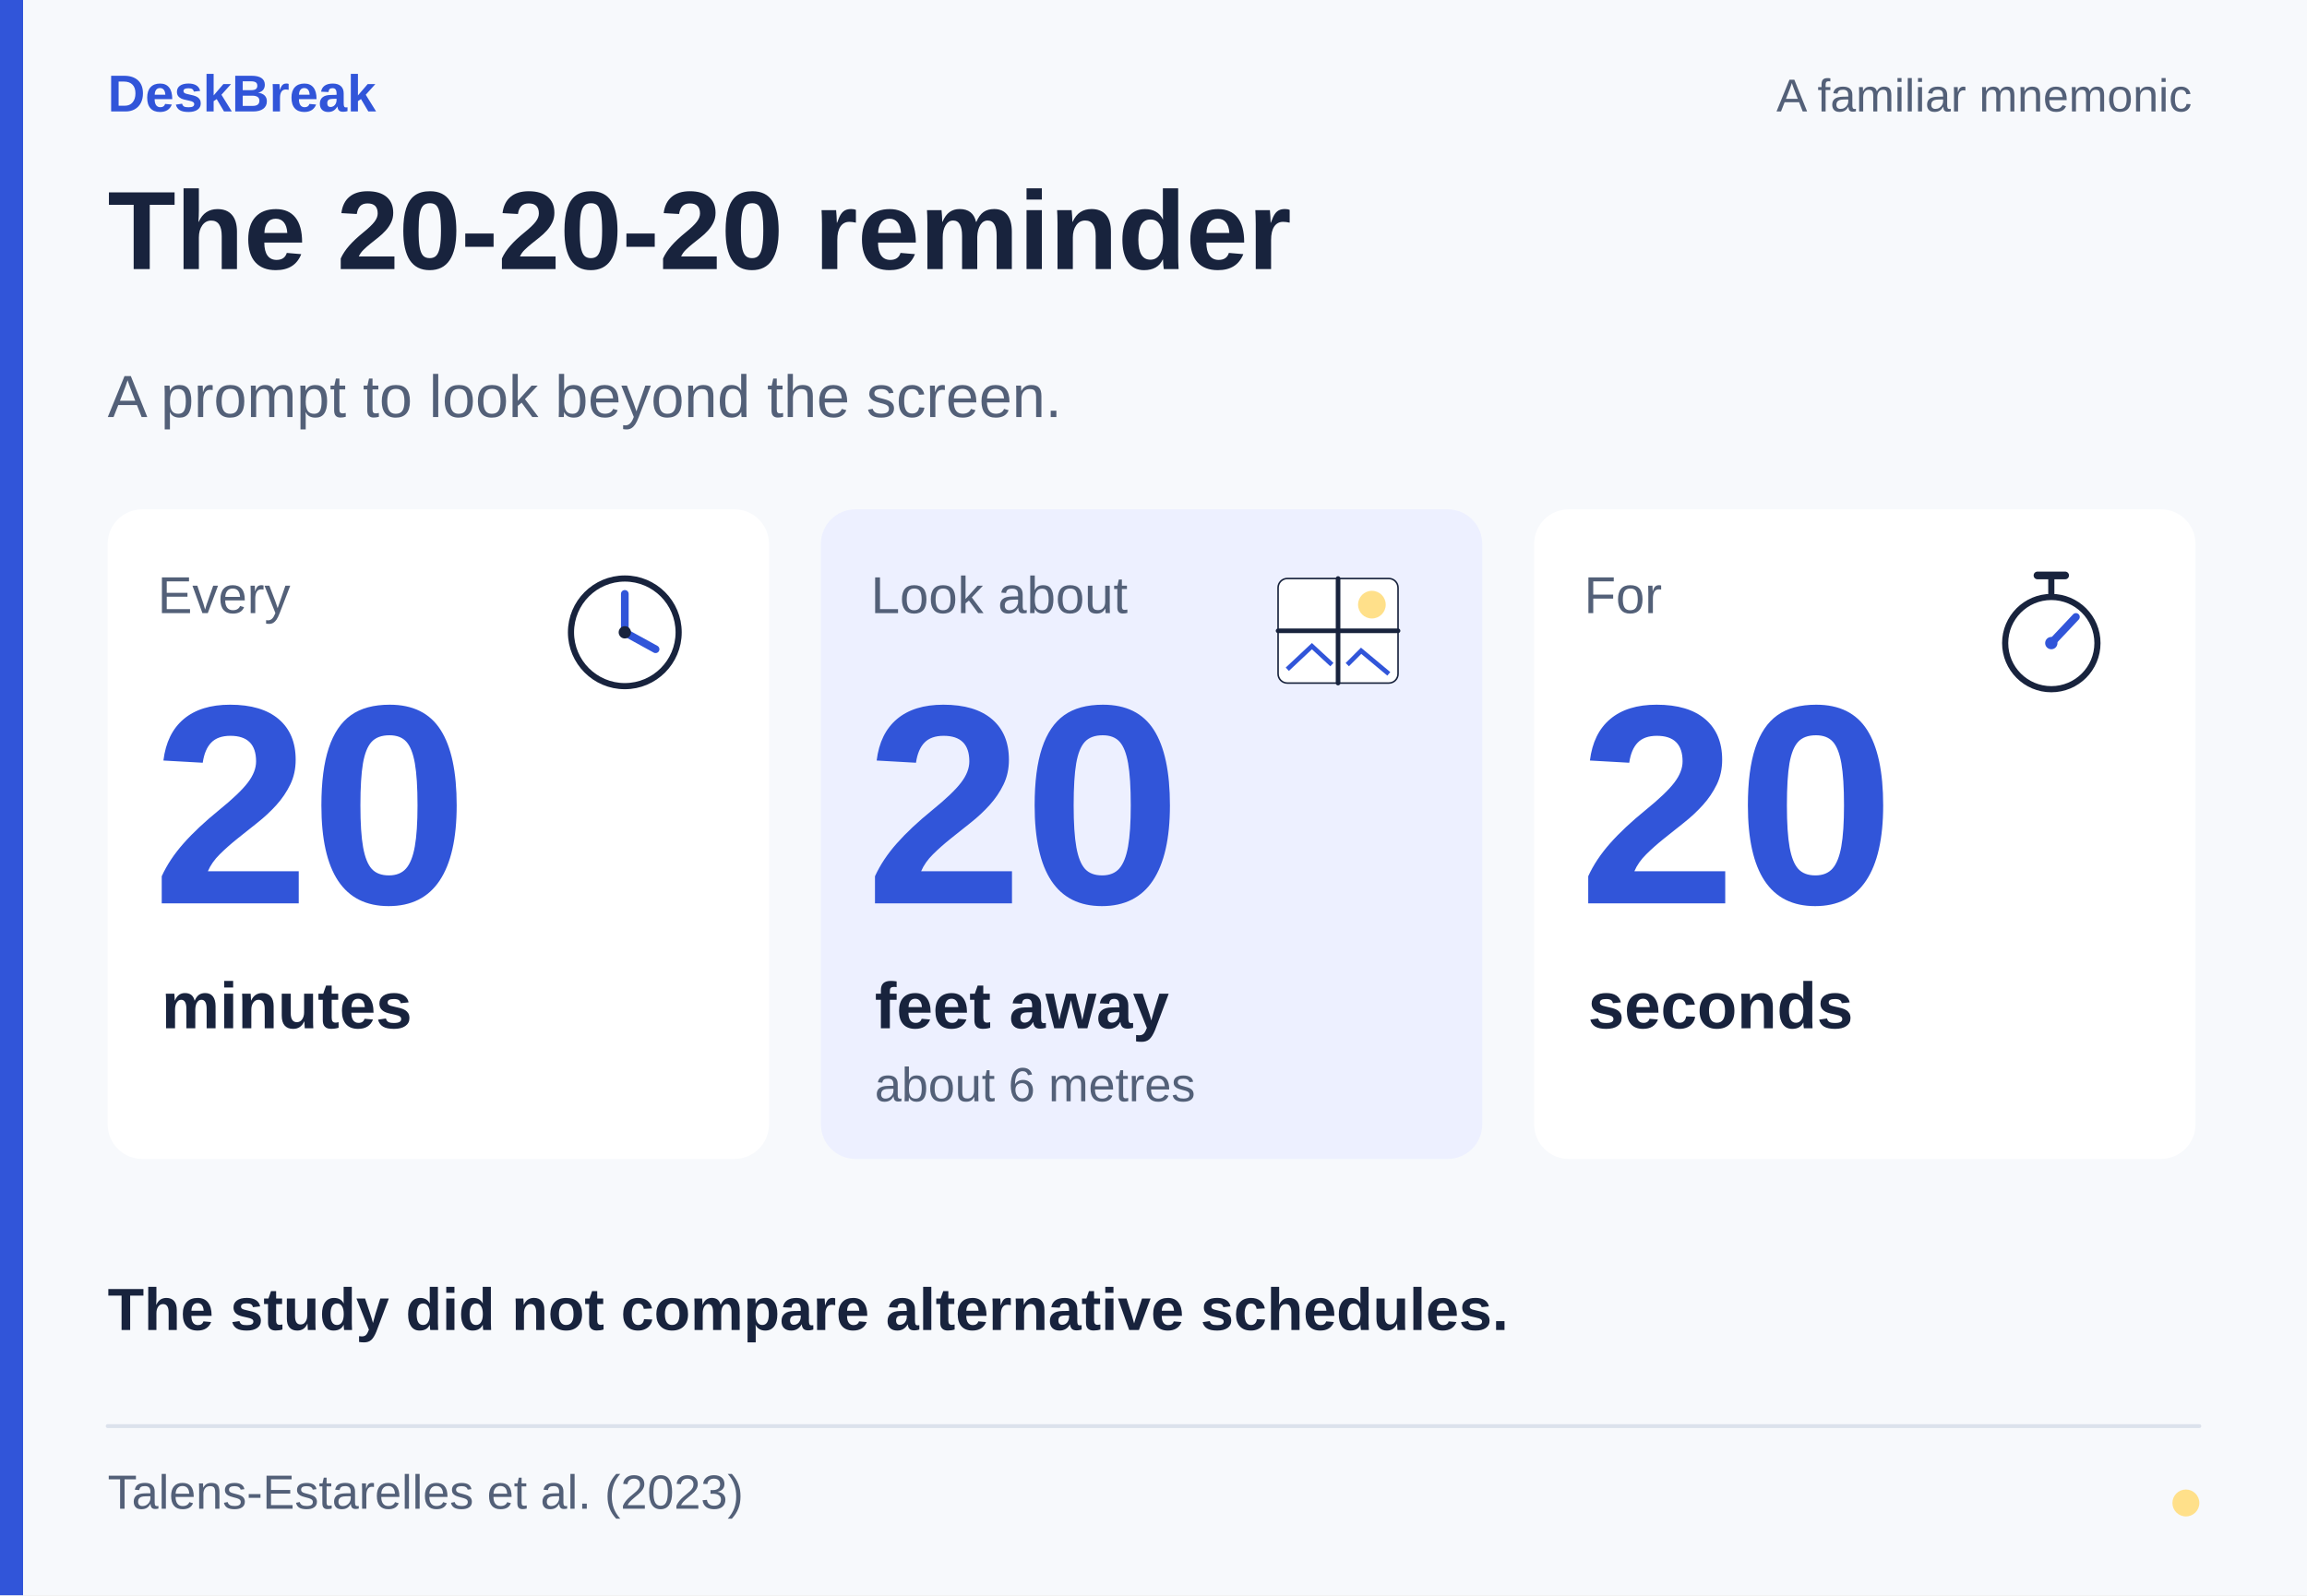
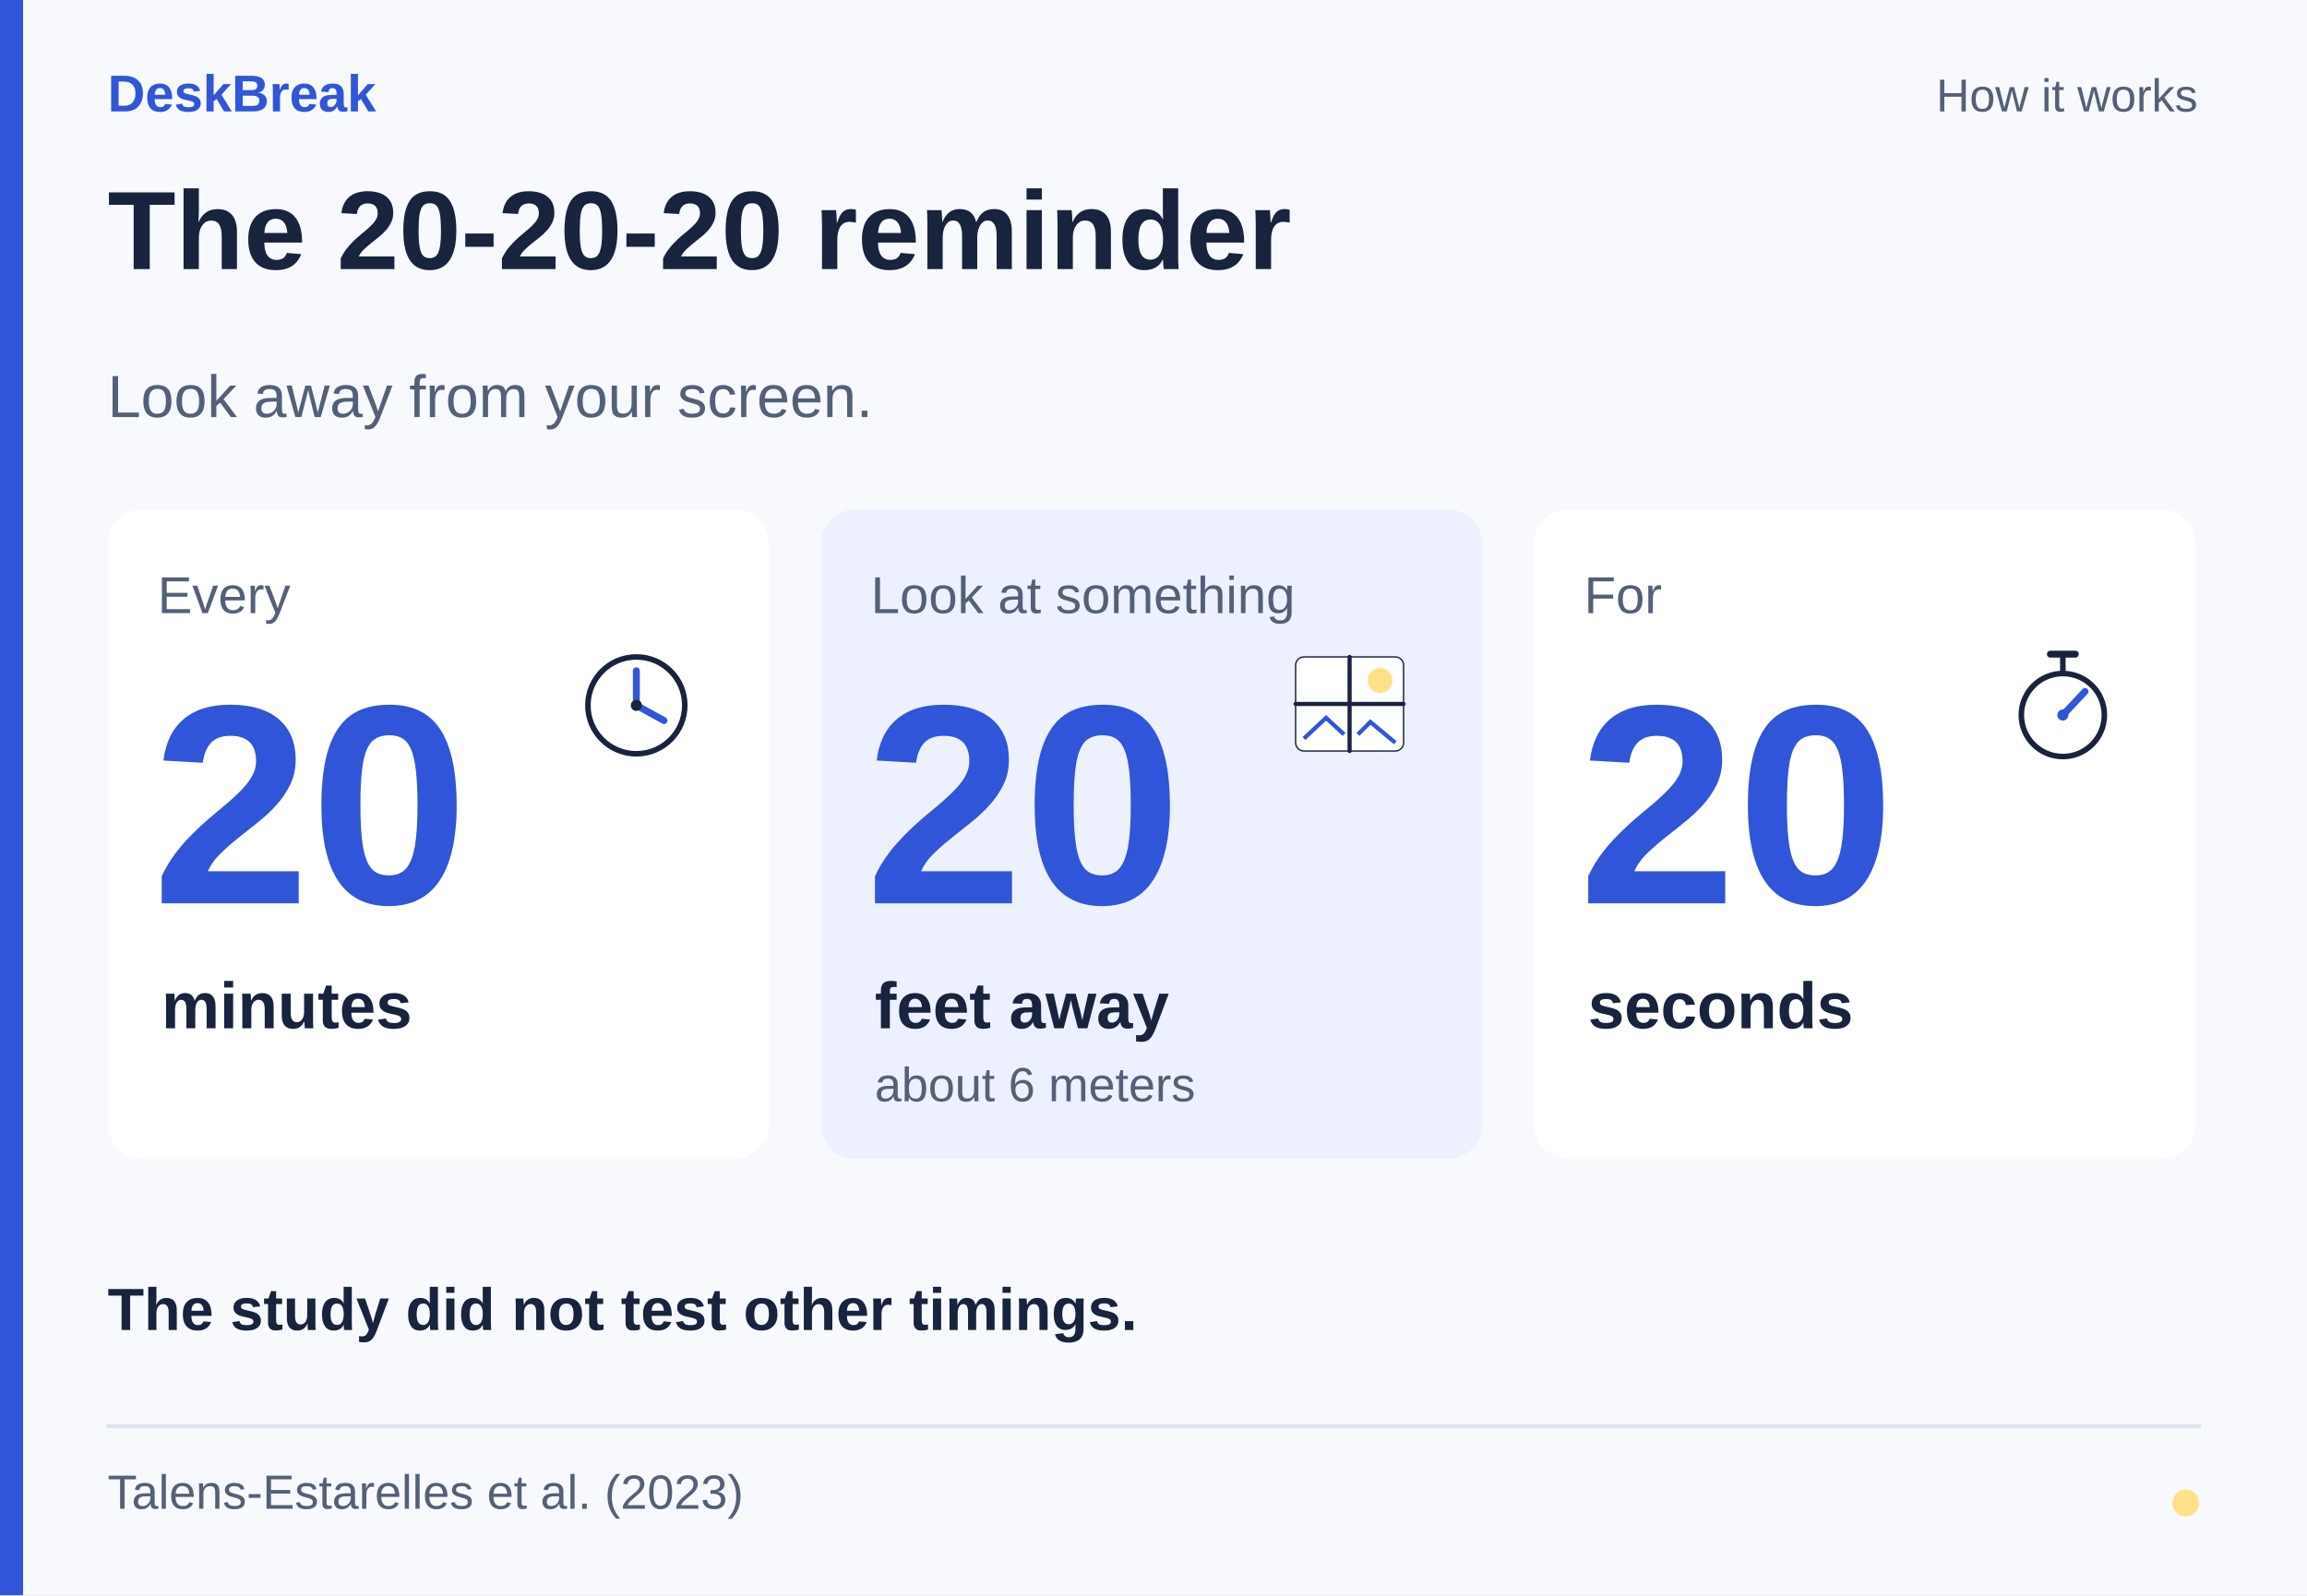
<svg xmlns="http://www.w3.org/2000/svg" width="1200" height="830" viewBox="0 0 1200 830" role="img" aria-labelledby="title desc">
  <rect x="0" y="0" width="1200" height="830" rx="0" fill="#F7F9FC" stroke="none" />
  <rect x="0" y="0" width="12" height="830" rx="0" fill="#3155D9" stroke="none" />
  <text x="56" y="58" font-family="Archivo, Arial, sans-serif" font-size="27" font-weight="800" fill="#3155D9">DeskBreak</text>
-   <text x="924.016" y="58" font-family="Archivo, Arial, sans-serif" font-size="24" font-weight="500" fill="#536078">A familiar mnemonic</text>
+   <text x="1007.152" y="58" font-family="Archivo, Arial, sans-serif" font-size="24" font-weight="500" fill="#536078">How it works</text>
  <text x="56" y="140" font-family="Archivo, Arial, sans-serif" font-size="58" font-weight="800" fill="#18233D">The 20-20-20 reminder</text>
-   <text x="56" y="217" font-family="Archivo, Arial, sans-serif" font-size="31" font-weight="500" fill="#536078">A prompt to look beyond the screen.</text>
+   <text x="56" y="217" font-family="Archivo, Arial, sans-serif" font-size="31" font-weight="500" fill="#536078">Look away from your screen.</text>
  <rect x="56" y="265" width="344" height="338" rx="18" fill="#FFFFFF" stroke="none" />
-   <g transform="translate(285 289) scale(0.8)">
+   <g transform="translate(295 331) scale(0.72)">
    <circle cx="50" cy="50" r="35" fill="none" stroke="#18233D" stroke-width="4" />
    <line x1="50" y1="50" x2="50" y2="25" stroke="#3155D9" stroke-width="5" stroke-linecap="round" />
    <line x1="50" y1="50" x2="70" y2="61" stroke="#3155D9" stroke-width="5" stroke-linecap="round" />
    <circle cx="50" cy="50" r="4" fill="#18233D" stroke="none" stroke-width="0" />
  </g>
  <text x="82" y="319" font-family="Archivo, Arial, sans-serif" font-size="27" font-weight="500" fill="#536078">Every</text>
  <text x="79" y="470" font-family="Archivo, Arial, sans-serif" font-size="148" font-weight="800" fill="#3155D9">20</text>
  <text x="84" y="535" font-family="Archivo, Arial, sans-serif" font-size="34" font-weight="800" fill="#18233D">minutes</text>
  <rect x="427" y="265" width="344" height="338" rx="18" fill="#EDF0FF" stroke="none" />
-   <g transform="translate(656 289) scale(0.8)">
+   <g transform="translate(666 331) scale(0.72)">
    <rect x="11" y="15" width="78" height="68" rx="6" fill="#FFFFFF" stroke="#18233D" />
    <line x1="50" y1="15" x2="50" y2="83" stroke="#18233D" stroke-width="3" stroke-linecap="round" />
    <line x1="11" y1="49" x2="89" y2="49" stroke="#18233D" stroke-width="3" stroke-linecap="round" />
    <circle cx="72" cy="32" r="9" fill="#FFE08A" stroke="none" stroke-width="0" />
    <path d="M17 74L33 59L46 71M56 71L65 62L83 77" fill="none" stroke="#3155D9" stroke-width="3" />
  </g>
-   <text x="453" y="319" font-family="Archivo, Arial, sans-serif" font-size="27" font-weight="500" fill="#536078">Look about</text>
+   <text x="453" y="319" font-family="Archivo, Arial, sans-serif" font-size="27" font-weight="500" fill="#536078">Look at something</text>
  <text x="450" y="470" font-family="Archivo, Arial, sans-serif" font-size="148" font-weight="800" fill="#3155D9">20</text>
  <text x="455" y="535" font-family="Archivo, Arial, sans-serif" font-size="34" font-weight="800" fill="#18233D">feet away</text>
-   <text x="455" y="573" font-family="Archivo, Arial, sans-serif" font-size="25" font-weight="500" fill="#536078">about 6 metres</text>
+   <text x="455" y="573" font-family="Archivo, Arial, sans-serif" font-size="25" font-weight="500" fill="#536078">about 6 meters</text>
  <rect x="798" y="265" width="344" height="338" rx="18" fill="#FFFFFF" stroke="none" />
-   <g transform="translate(1027 289) scale(0.8)">
+   <g transform="translate(1037 331) scale(0.72)">
    <circle cx="50" cy="57" r="30" fill="none" stroke="#18233D" stroke-width="4" />
    <line x1="41" y1="13" x2="59" y2="13" stroke="#18233D" stroke-width="5" stroke-linecap="round" />
    <line x1="50" y1="13" x2="50" y2="25" stroke="#18233D" stroke-width="4" stroke-linecap="round" />
    <line x1="50" y1="57" x2="66" y2="40" stroke="#3155D9" stroke-width="5" stroke-linecap="round" />
    <circle cx="50" cy="57" r="4" fill="#3155D9" stroke="none" stroke-width="0" />
  </g>
  <text x="824" y="319" font-family="Archivo, Arial, sans-serif" font-size="27" font-weight="500" fill="#536078">For</text>
  <text x="821" y="470" font-family="Archivo, Arial, sans-serif" font-size="148" font-weight="800" fill="#3155D9">20</text>
  <text x="826" y="535" font-family="Archivo, Arial, sans-serif" font-size="34" font-weight="800" fill="#18233D">seconds</text>
-   <text x="56" y="692" font-family="Archivo, Arial, sans-serif" font-size="31" font-weight="800" fill="#18233D">The study did not compare alternative schedules.</text>
+   <text x="56" y="692" font-family="Archivo, Arial, sans-serif" font-size="31" font-weight="800" fill="#18233D">The study did not test other timings.</text>
  <line x1="56" y1="742" x2="1144" y2="742" stroke="#DCE2EC" stroke-width="2" stroke-linecap="round" />
  <text x="56" y="785" font-family="Archivo, Arial, sans-serif" font-size="25" font-weight="500" fill="#536078">Talens-Estarelles et al. (2023)</text>
  <circle cx="1137" cy="782" r="7" fill="#FFE08A" stroke="none" stroke-width="0" />
</svg>
